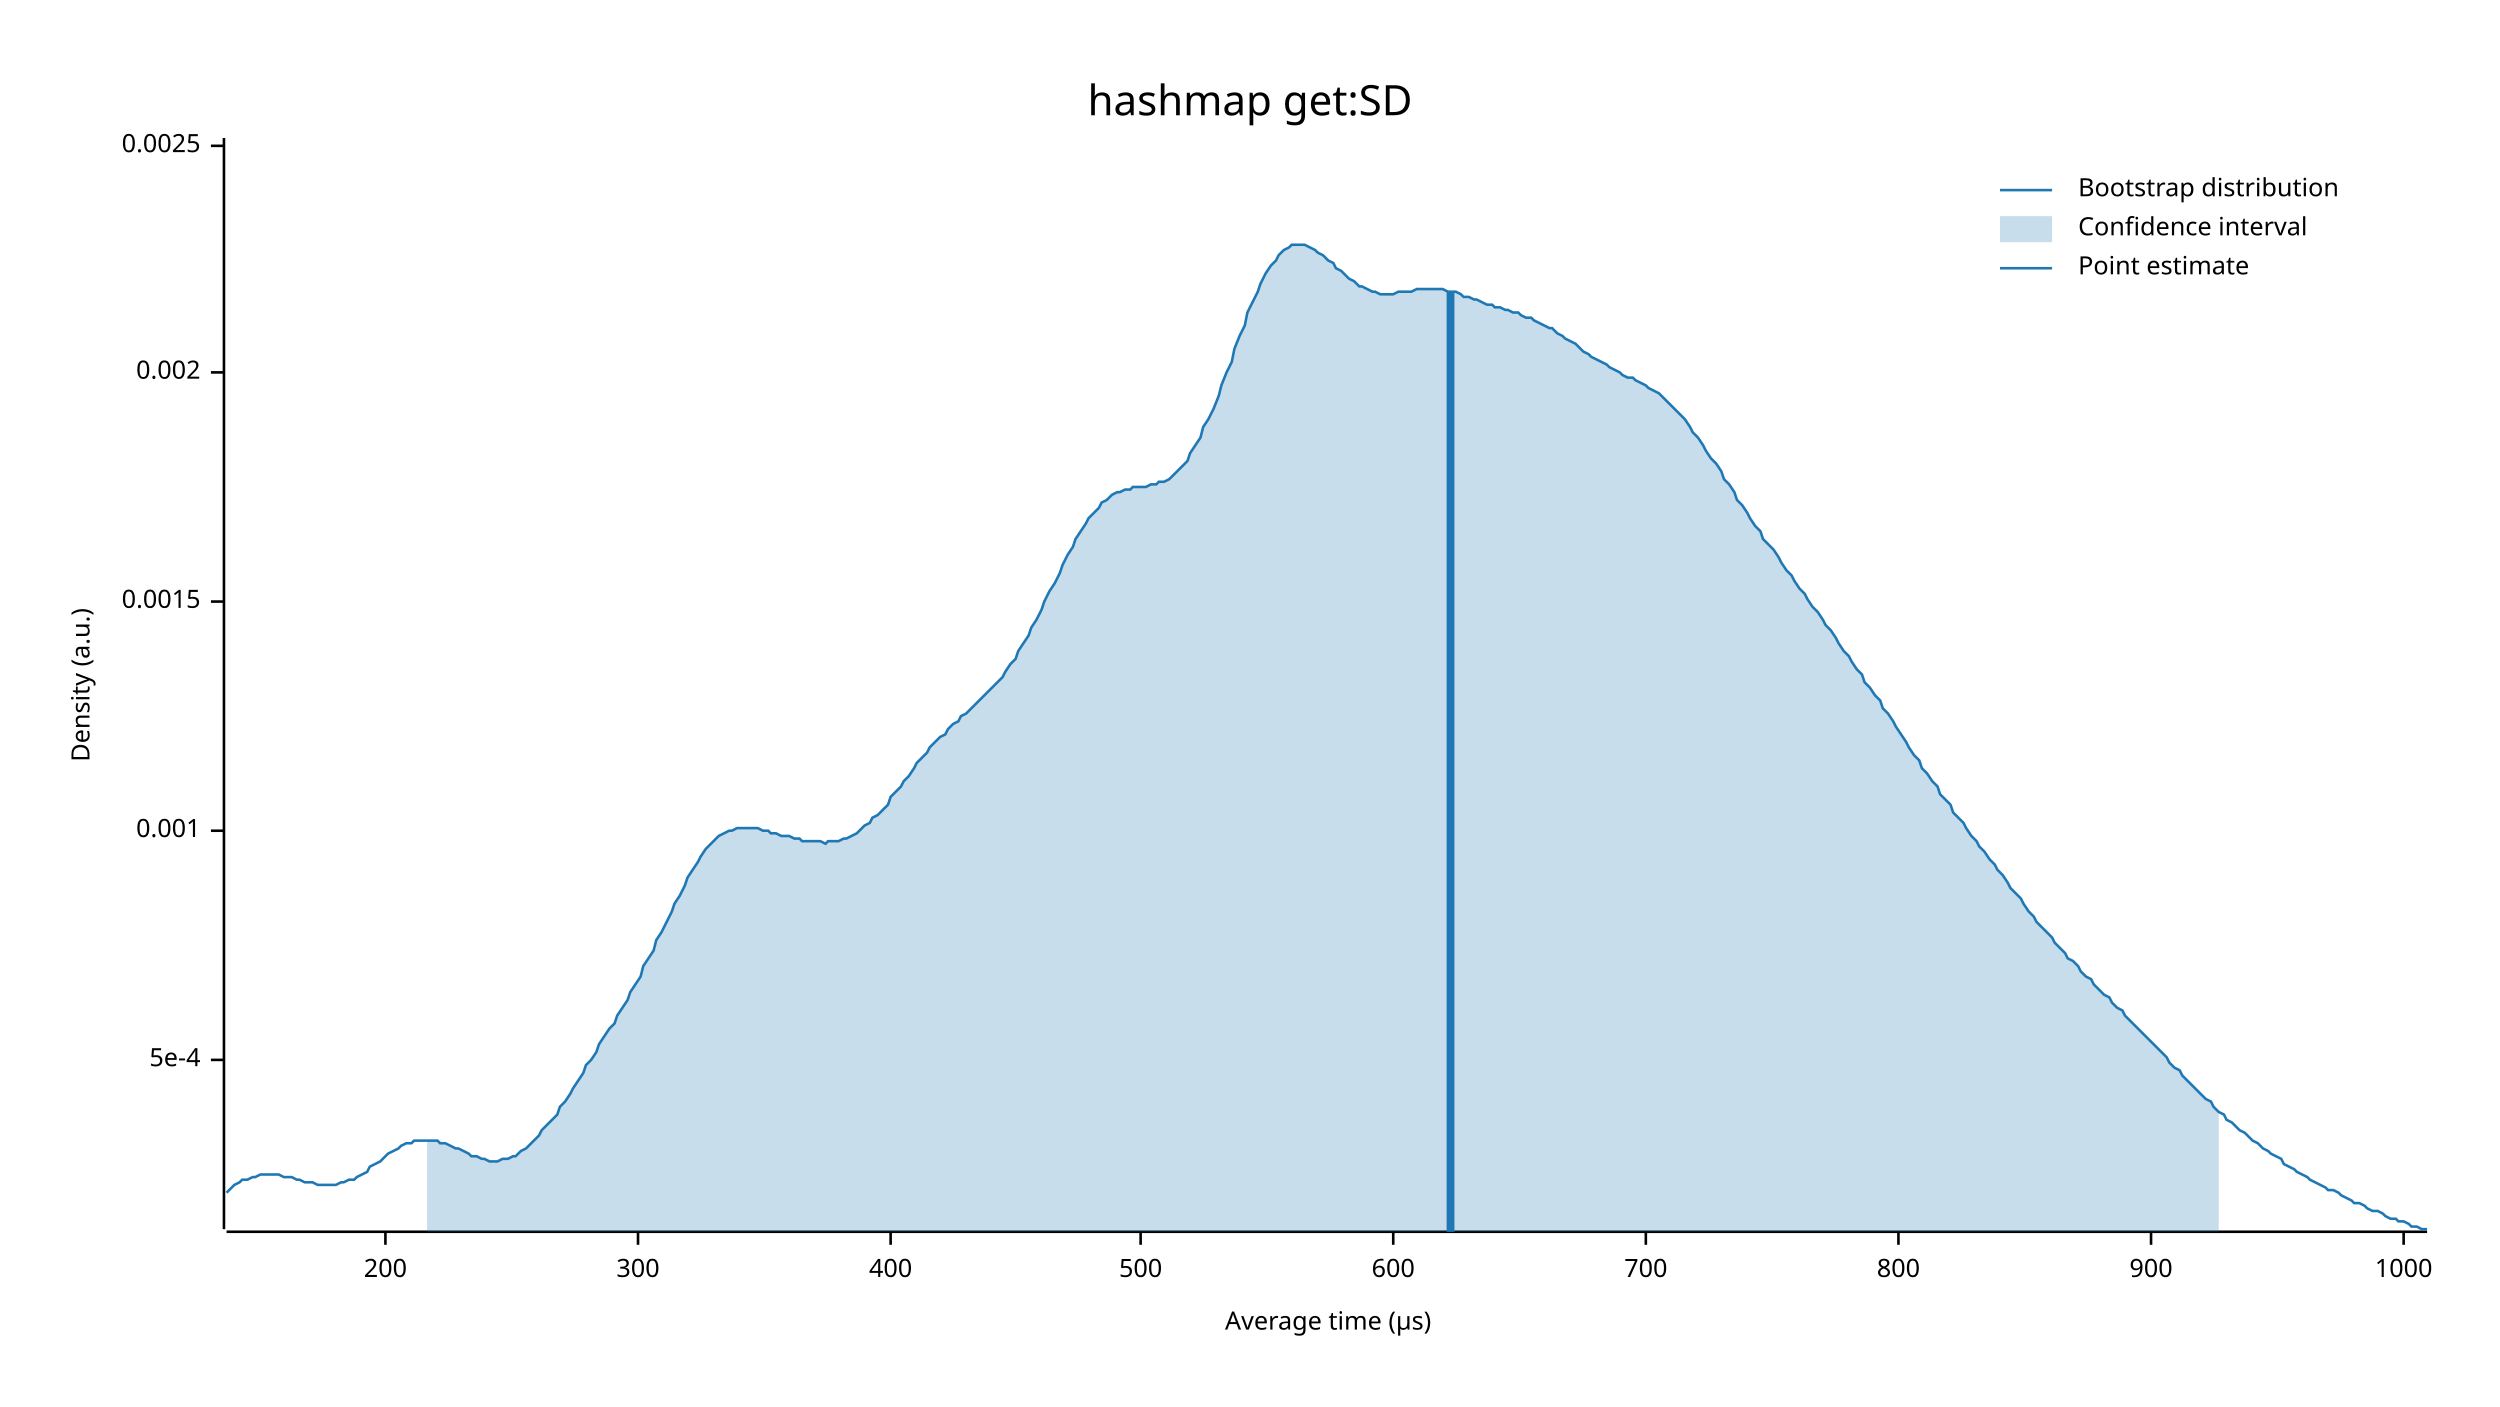
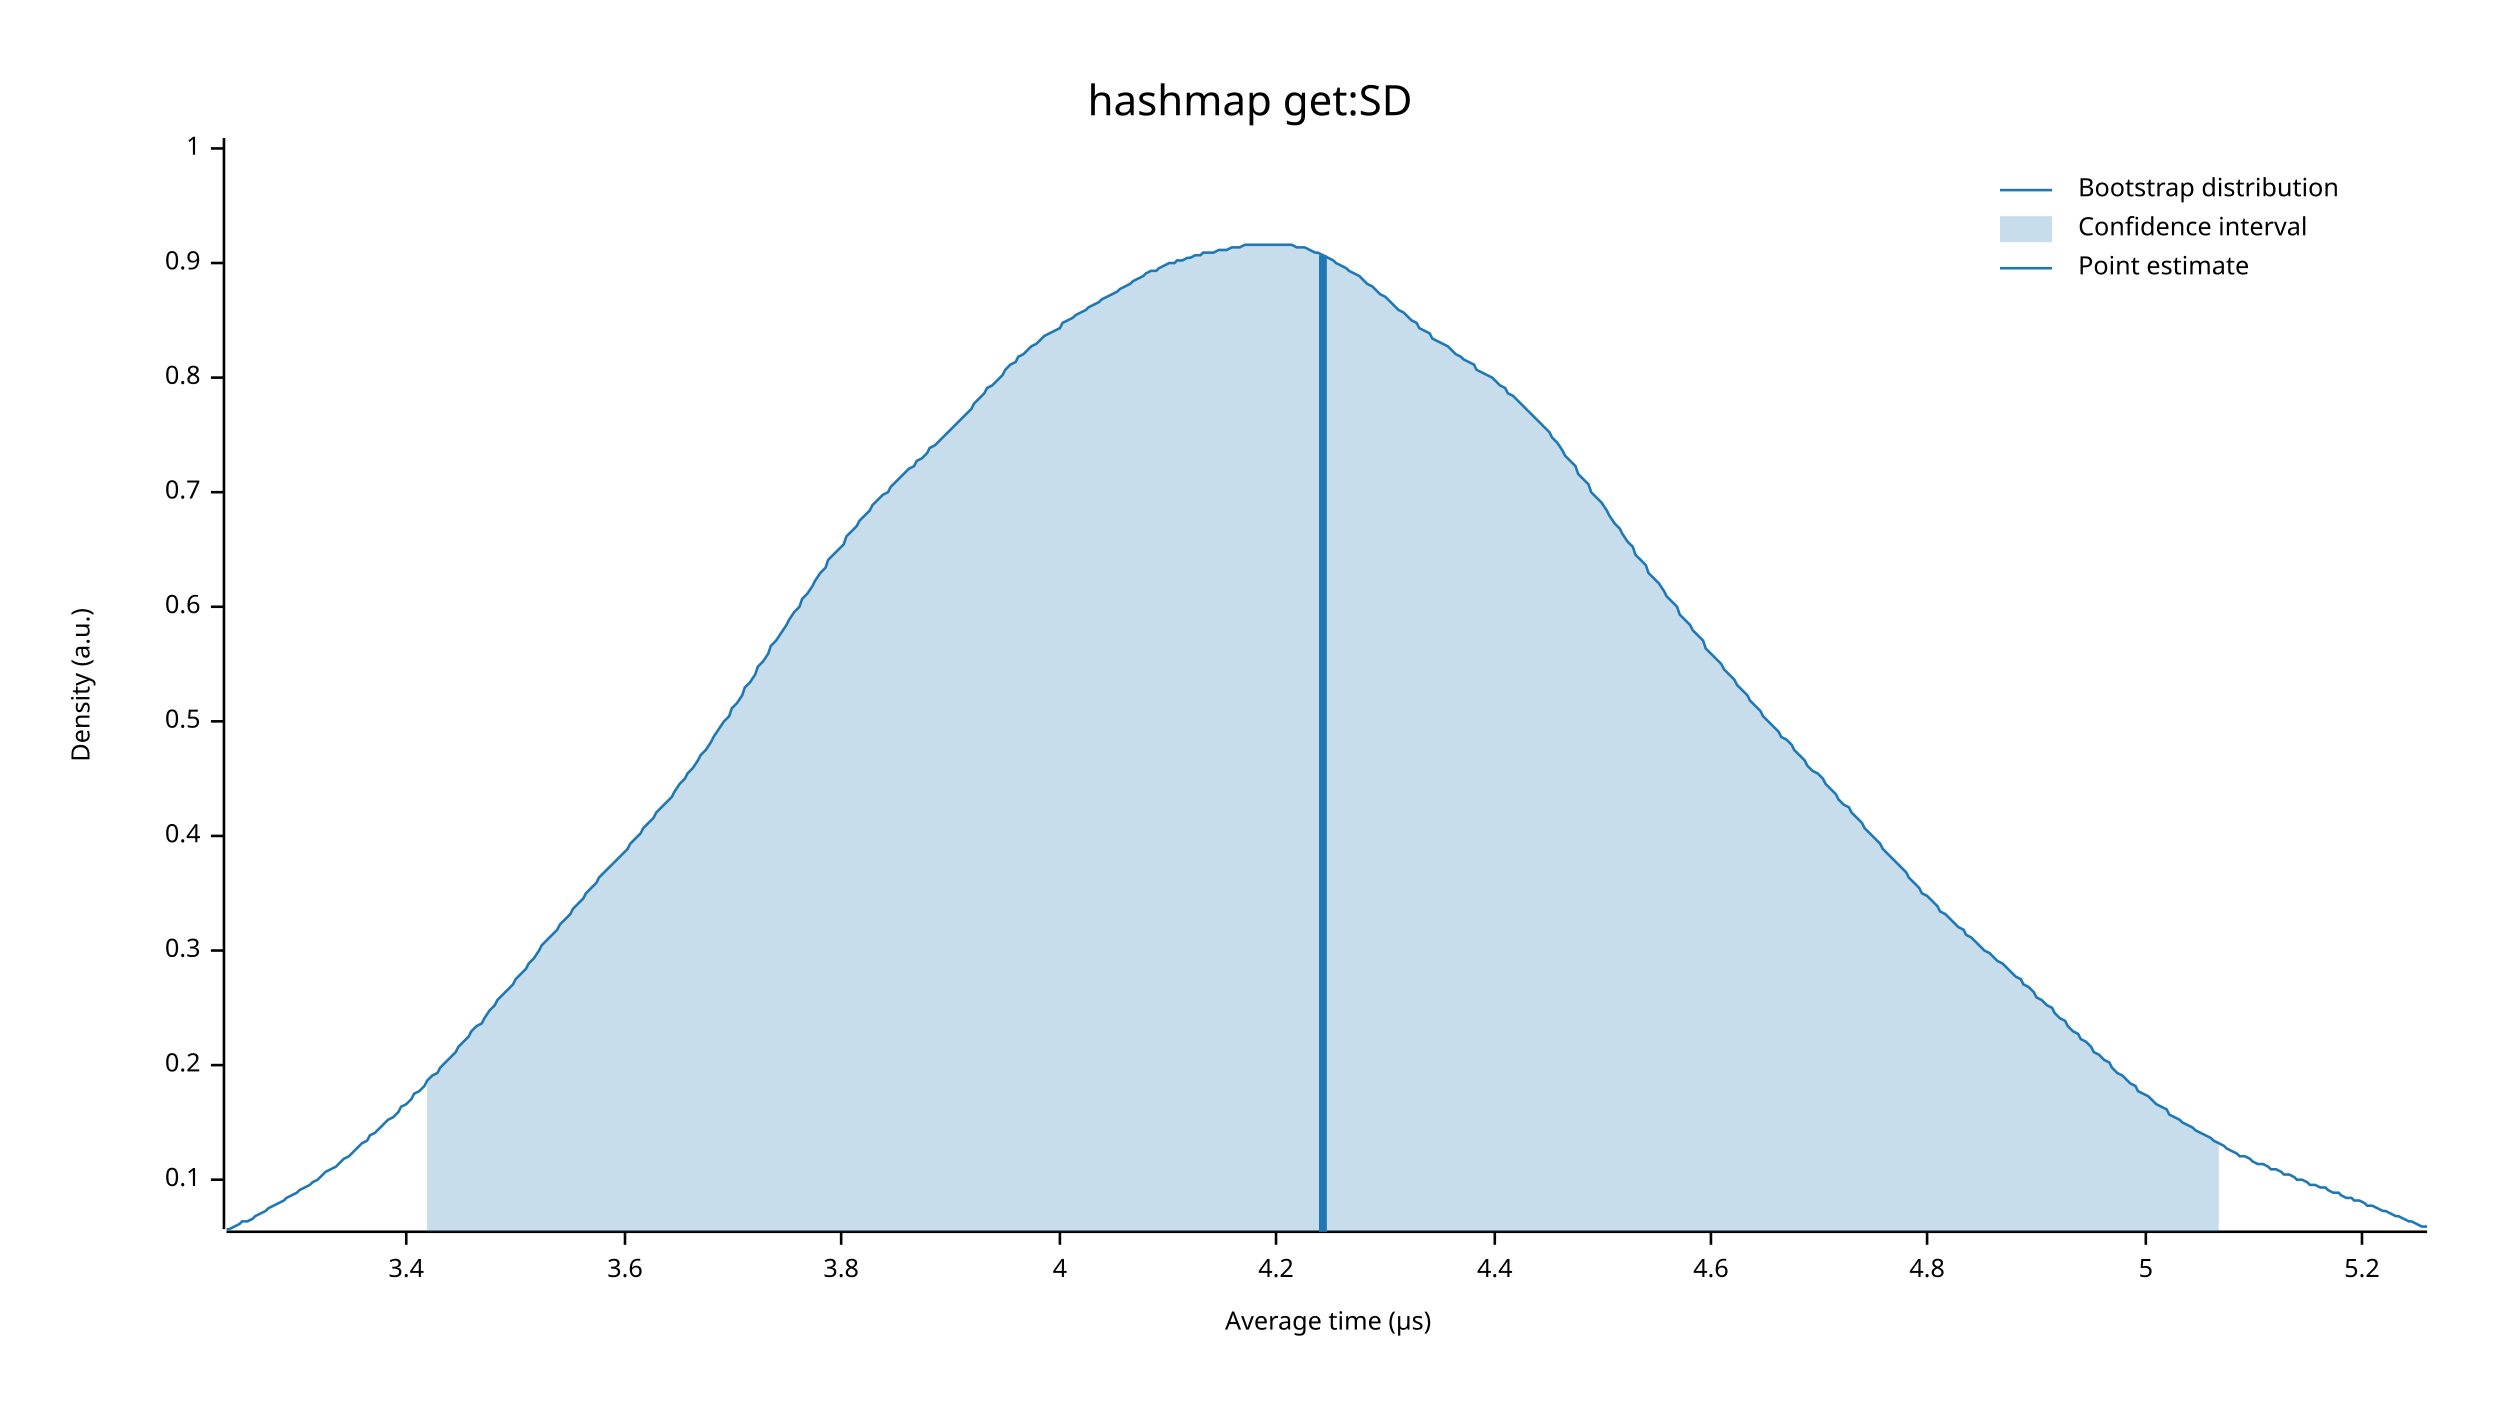
<svg xmlns="http://www.w3.org/2000/svg" width="960" height="540" viewBox="0 0 960 540">
  <text x="480" y="32" dy="0.76em" text-anchor="middle" font-family="sans-serif" font-size="16.129" opacity="1" fill="#000000">
hashmap get:SD
</text>
  <text x="27" y="263" dy="0.76em" text-anchor="middle" font-family="sans-serif" font-size="9.677" opacity="1" fill="#000000" transform="rotate(270, 27, 263)">
Density (a.u.)
</text>
  <text x="510" y="513" dy="-0.5ex" text-anchor="middle" font-family="sans-serif" font-size="9.677" opacity="1" fill="#000000">
Average time (µs)
</text>
  <polyline fill="none" opacity="1" stroke="#000000" stroke-width="1" points="86,53 86,472 " />
-   <text x="77" y="407" dy="0.5ex" text-anchor="end" font-family="sans-serif" font-size="9.677" opacity="1" fill="#000000">
- 5e-4
+   <text x="77" y="453" dy="0.5ex" text-anchor="end" font-family="sans-serif" font-size="9.677" opacity="1" fill="#000000">
+ 0.1
</text>
-   <polyline fill="none" opacity="1" stroke="#000000" stroke-width="1" points="81,407 86,407 " />
-   <text x="77" y="319" dy="0.5ex" text-anchor="end" font-family="sans-serif" font-size="9.677" opacity="1" fill="#000000">
- 0.001
+   <polyline fill="none" opacity="1" stroke="#000000" stroke-width="1" points="81,453 86,453 " />
+   <text x="77" y="409" dy="0.5ex" text-anchor="end" font-family="sans-serif" font-size="9.677" opacity="1" fill="#000000">
+ 0.2
</text>
-   <polyline fill="none" opacity="1" stroke="#000000" stroke-width="1" points="81,319 86,319 " />
-   <text x="77" y="231" dy="0.5ex" text-anchor="end" font-family="sans-serif" font-size="9.677" opacity="1" fill="#000000">
- 0.0015
+   <polyline fill="none" opacity="1" stroke="#000000" stroke-width="1" points="81,409 86,409 " />
+   <text x="77" y="365" dy="0.5ex" text-anchor="end" font-family="sans-serif" font-size="9.677" opacity="1" fill="#000000">
+ 0.3
</text>
-   <polyline fill="none" opacity="1" stroke="#000000" stroke-width="1" points="81,231 86,231 " />
-   <text x="77" y="143" dy="0.5ex" text-anchor="end" font-family="sans-serif" font-size="9.677" opacity="1" fill="#000000">
- 0.002
+   <polyline fill="none" opacity="1" stroke="#000000" stroke-width="1" points="81,365 86,365 " />
+   <text x="77" y="321" dy="0.5ex" text-anchor="end" font-family="sans-serif" font-size="9.677" opacity="1" fill="#000000">
+ 0.4
</text>
-   <polyline fill="none" opacity="1" stroke="#000000" stroke-width="1" points="81,143 86,143 " />
-   <text x="77" y="56" dy="0.5ex" text-anchor="end" font-family="sans-serif" font-size="9.677" opacity="1" fill="#000000">
- 0.0025
+   <polyline fill="none" opacity="1" stroke="#000000" stroke-width="1" points="81,321 86,321 " />
+   <text x="77" y="277" dy="0.5ex" text-anchor="end" font-family="sans-serif" font-size="9.677" opacity="1" fill="#000000">
+ 0.5
</text>
-   <polyline fill="none" opacity="1" stroke="#000000" stroke-width="1" points="81,56 86,56 " />
+   <polyline fill="none" opacity="1" stroke="#000000" stroke-width="1" points="81,277 86,277 " />
+   <text x="77" y="233" dy="0.5ex" text-anchor="end" font-family="sans-serif" font-size="9.677" opacity="1" fill="#000000">
+ 0.6
+ </text>
+   <polyline fill="none" opacity="1" stroke="#000000" stroke-width="1" points="81,233 86,233 " />
+   <text x="77" y="189" dy="0.5ex" text-anchor="end" font-family="sans-serif" font-size="9.677" opacity="1" fill="#000000">
+ 0.7
+ </text>
+   <polyline fill="none" opacity="1" stroke="#000000" stroke-width="1" points="81,189 86,189 " />
+   <text x="77" y="145" dy="0.5ex" text-anchor="end" font-family="sans-serif" font-size="9.677" opacity="1" fill="#000000">
+ 0.8
+ </text>
+   <polyline fill="none" opacity="1" stroke="#000000" stroke-width="1" points="81,145 86,145 " />
+   <text x="77" y="101" dy="0.5ex" text-anchor="end" font-family="sans-serif" font-size="9.677" opacity="1" fill="#000000">
+ 0.9
+ </text>
+   <polyline fill="none" opacity="1" stroke="#000000" stroke-width="1" points="81,101 86,101 " />
+   <text x="77" y="57" dy="0.5ex" text-anchor="end" font-family="sans-serif" font-size="9.677" opacity="1" fill="#000000">
+ 1
+ </text>
+   <polyline fill="none" opacity="1" stroke="#000000" stroke-width="1" points="81,57 86,57 " />
  <polyline fill="none" opacity="1" stroke="#000000" stroke-width="1" points="87,473 932,473 " />
-   <text x="148" y="483" dy="0.76em" text-anchor="middle" font-family="sans-serif" font-size="9.677" opacity="1" fill="#000000">
- 200
+   <text x="156" y="483" dy="0.76em" text-anchor="middle" font-family="sans-serif" font-size="9.677" opacity="1" fill="#000000">
+ 3.4
</text>
-   <polyline fill="none" opacity="1" stroke="#000000" stroke-width="1" points="148,473 148,478 " />
-   <text x="245" y="483" dy="0.76em" text-anchor="middle" font-family="sans-serif" font-size="9.677" opacity="1" fill="#000000">
- 300
+   <polyline fill="none" opacity="1" stroke="#000000" stroke-width="1" points="156,473 156,478 " />
+   <text x="240" y="483" dy="0.76em" text-anchor="middle" font-family="sans-serif" font-size="9.677" opacity="1" fill="#000000">
+ 3.6
</text>
-   <polyline fill="none" opacity="1" stroke="#000000" stroke-width="1" points="245,473 245,478 " />
-   <text x="342" y="483" dy="0.76em" text-anchor="middle" font-family="sans-serif" font-size="9.677" opacity="1" fill="#000000">
- 400
+   <polyline fill="none" opacity="1" stroke="#000000" stroke-width="1" points="240,473 240,478 " />
+   <text x="323" y="483" dy="0.76em" text-anchor="middle" font-family="sans-serif" font-size="9.677" opacity="1" fill="#000000">
+ 3.8
</text>
-   <polyline fill="none" opacity="1" stroke="#000000" stroke-width="1" points="342,473 342,478 " />
-   <text x="438" y="483" dy="0.76em" text-anchor="middle" font-family="sans-serif" font-size="9.677" opacity="1" fill="#000000">
- 500
+   <polyline fill="none" opacity="1" stroke="#000000" stroke-width="1" points="323,473 323,478 " />
+   <text x="407" y="483" dy="0.76em" text-anchor="middle" font-family="sans-serif" font-size="9.677" opacity="1" fill="#000000">
+ 4
</text>
-   <polyline fill="none" opacity="1" stroke="#000000" stroke-width="1" points="438,473 438,478 " />
-   <text x="535" y="483" dy="0.76em" text-anchor="middle" font-family="sans-serif" font-size="9.677" opacity="1" fill="#000000">
- 600
+   <polyline fill="none" opacity="1" stroke="#000000" stroke-width="1" points="407,473 407,478 " />
+   <text x="490" y="483" dy="0.76em" text-anchor="middle" font-family="sans-serif" font-size="9.677" opacity="1" fill="#000000">
+ 4.2
</text>
-   <polyline fill="none" opacity="1" stroke="#000000" stroke-width="1" points="535,473 535,478 " />
-   <text x="632" y="483" dy="0.76em" text-anchor="middle" font-family="sans-serif" font-size="9.677" opacity="1" fill="#000000">
- 700
+   <polyline fill="none" opacity="1" stroke="#000000" stroke-width="1" points="490,473 490,478 " />
+   <text x="574" y="483" dy="0.76em" text-anchor="middle" font-family="sans-serif" font-size="9.677" opacity="1" fill="#000000">
+ 4.4
</text>
-   <polyline fill="none" opacity="1" stroke="#000000" stroke-width="1" points="632,473 632,478 " />
-   <text x="729" y="483" dy="0.76em" text-anchor="middle" font-family="sans-serif" font-size="9.677" opacity="1" fill="#000000">
- 800
+   <polyline fill="none" opacity="1" stroke="#000000" stroke-width="1" points="574,473 574,478 " />
+   <text x="657" y="483" dy="0.76em" text-anchor="middle" font-family="sans-serif" font-size="9.677" opacity="1" fill="#000000">
+ 4.6
</text>
-   <polyline fill="none" opacity="1" stroke="#000000" stroke-width="1" points="729,473 729,478 " />
-   <text x="826" y="483" dy="0.76em" text-anchor="middle" font-family="sans-serif" font-size="9.677" opacity="1" fill="#000000">
- 900
+   <polyline fill="none" opacity="1" stroke="#000000" stroke-width="1" points="657,473 657,478 " />
+   <text x="740" y="483" dy="0.76em" text-anchor="middle" font-family="sans-serif" font-size="9.677" opacity="1" fill="#000000">
+ 4.8
</text>
-   <polyline fill="none" opacity="1" stroke="#000000" stroke-width="1" points="826,473 826,478 " />
-   <text x="923" y="483" dy="0.76em" text-anchor="middle" font-family="sans-serif" font-size="9.677" opacity="1" fill="#000000">
- 1000
+   <polyline fill="none" opacity="1" stroke="#000000" stroke-width="1" points="740,473 740,478 " />
+   <text x="824" y="483" dy="0.76em" text-anchor="middle" font-family="sans-serif" font-size="9.677" opacity="1" fill="#000000">
+ 5
</text>
-   <polyline fill="none" opacity="1" stroke="#000000" stroke-width="1" points="923,473 923,478 " />
-   <polyline fill="none" opacity="1" stroke="#1F78B4" stroke-width="1" points="87,458 88,457 90,455 92,454 93,453 95,453 97,452 98,452 100,451 102,451 103,451 105,451 107,451 109,452 110,452 112,452 114,453 115,453 117,454 119,454 120,454 122,455 124,455 125,455 127,455 129,455 131,454 132,454 134,453 136,453 137,452 139,451 141,450 142,448 144,447 146,446 147,445 149,443 151,442 153,441 154,440 156,439 158,439 159,438 161,438 163,438 164,438 166,438 168,438 169,439 171,439 173,440 175,441 176,441 178,442 180,443 181,444 183,444 185,445 186,445 188,446 190,446 191,446 193,445 195,445 197,444 198,444 200,442 202,441 203,440 205,438 207,436 208,434 210,432 212,430 214,428 215,425 217,423 219,420 220,418 222,415 224,412 225,409 227,407 229,404 230,401 232,398 234,395 236,393 237,390 239,387 241,384 242,381 244,378 246,375 247,371 249,368 251,365 252,361 254,358 256,354 258,350 259,347 261,344 263,340 264,337 266,334 268,331 269,329 271,326 273,324 274,323 276,321 278,320 280,319 281,319 283,318 285,318 286,318 288,318 290,318 291,318 293,319 295,319 296,320 298,320 300,321 302,321 303,321 305,322 307,322 308,323 310,323 312,323 313,323 315,323 317,324 318,323 320,323 322,323 324,322 325,322 327,321 329,320 330,319 332,317 334,316 335,314 337,313 339,311 341,309 342,306 344,304 346,302 347,300 349,298 351,295 352,293 354,291 356,289 357,287 359,285 361,283 363,282 364,280 366,278 368,277 369,275 371,274 373,272 374,271 376,269 378,267 379,266 381,264 383,262 385,260 386,258 388,255 390,253 391,250 393,247 395,244 396,241 398,238 400,234 401,231 403,227 405,224 407,220 408,217 410,213 412,210 413,207 415,204 417,201 418,199 420,197 422,195 423,193 425,192 427,190 429,189 430,189 432,188 434,188 435,187 437,187 439,187 440,187 442,186 444,186 445,185 447,185 449,184 451,182 452,181 454,179 456,177 457,174 459,171 461,168 462,164 464,161 466,157 468,152 469,148 471,143 473,139 474,134 476,129 478,125 479,120 481,116 483,112 484,109 486,105 488,102 490,100 491,98 493,96 495,95 496,94 498,94 500,94 501,94 503,95 505,96 506,97 508,98 510,100 512,101 513,103 515,104 517,106 518,107 520,108 522,110 523,110 525,111 527,112 528,112 530,113 532,113 534,113 535,113 537,112 539,112 540,112 542,112 544,111 545,111 547,111 549,111 550,111 552,111 554,111 556,112 557,112 559,112 561,113 562,114 564,114 566,115 567,115 569,116 571,117 573,117 574,118 576,118 578,119 579,119 581,120 583,120 584,121 586,122 588,122 589,123 591,124 593,125 595,126 596,126 598,128 600,129 601,130 603,131 605,132 606,133 608,135 610,136 611,137 613,138 615,139 617,140 618,141 620,142 622,143 623,144 625,145 627,145 628,146 630,147 632,148 633,149 635,150 637,151 639,153 640,154 642,156 644,158 645,159 647,161 649,164 650,166 652,168 654,171 655,173 657,176 659,178 661,181 662,184 664,186 666,189 667,192 669,194 671,197 672,199 674,202 676,204 677,207 679,209 681,211 683,214 684,216 686,219 688,221 689,223 691,226 693,228 694,230 696,233 698,235 700,238 701,240 703,242 705,245 706,247 708,250 710,252 711,254 713,257 715,259 716,262 718,264 720,267 722,269 723,272 725,274 727,277 728,279 730,282 732,285 733,287 735,290 737,292 738,295 740,297 742,300 744,302 745,305 747,307 749,309 750,312 752,314 754,316 755,318 757,321 759,323 760,325 762,327 764,330 766,332 767,334 769,336 771,339 772,341 774,343 776,345 777,347 779,350 781,352 782,354 784,356 786,358 788,360 789,362 791,364 793,366 794,368 796,369 798,371 799,373 801,375 803,376 804,378 806,380 808,382 810,383 811,385 813,387 815,388 816,390 818,392 820,394 821,395 823,397 825,399 827,401 828,402 830,404 832,406 833,408 835,410 837,411 838,413 840,415 842,417 843,418 845,420 847,422 849,423 850,425 852,427 854,428 855,430 857,431 859,433 860,434 862,435 864,437 865,438 867,439 869,441 871,442 872,443 874,444 876,445 877,447 879,448 881,449 882,450 884,451 886,452 887,453 889,454 891,455 893,456 894,457 896,457 898,458 899,459 901,460 903,461 904,462 906,462 908,463 909,464 911,465 913,465 915,466 916,467 918,468 920,468 921,469 923,469 925,470 926,471 928,471 930,472 932,472 " />
-   <polygon opacity="0.25" fill="#1F78B4" points="164,438 166,438 168,438 169,439 171,439 173,440 175,441 176,441 178,442 180,443 181,444 183,444 185,445 186,445 188,446 190,446 191,446 193,445 195,445 197,444 198,444 200,442 202,441 203,440 205,438 207,436 208,434 210,432 212,430 214,428 215,425 217,423 219,420 220,418 222,415 224,412 225,409 227,407 229,404 230,401 232,398 234,395 236,393 237,390 239,387 241,384 242,381 244,378 246,375 247,371 249,368 251,365 252,361 254,358 256,354 258,350 259,347 261,344 263,340 264,337 266,334 268,331 269,329 271,326 273,324 274,323 276,321 278,320 280,319 281,319 283,318 285,318 286,318 288,318 290,318 291,318 293,319 295,319 296,320 298,320 300,321 302,321 303,321 305,322 307,322 308,323 310,323 312,323 313,323 315,323 317,324 318,323 320,323 322,323 324,322 325,322 327,321 329,320 330,319 332,317 334,316 335,314 337,313 339,311 341,309 342,306 344,304 346,302 347,300 349,298 351,295 352,293 354,291 356,289 357,287 359,285 361,283 363,282 364,280 366,278 368,277 369,275 371,274 373,272 374,271 376,269 378,267 379,266 381,264 383,262 385,260 386,258 388,255 390,253 391,250 393,247 395,244 396,241 398,238 400,234 401,231 403,227 405,224 407,220 408,217 410,213 412,210 413,207 415,204 417,201 418,199 420,197 422,195 423,193 425,192 427,190 429,189 430,189 432,188 434,188 435,187 437,187 439,187 440,187 442,186 444,186 445,185 447,185 449,184 451,182 452,181 454,179 456,177 457,174 459,171 461,168 462,164 464,161 466,157 468,152 469,148 471,143 473,139 474,134 476,129 478,125 479,120 481,116 483,112 484,109 486,105 488,102 490,100 491,98 493,96 495,95 496,94 498,94 500,94 501,94 503,95 505,96 506,97 508,98 510,100 512,101 513,103 515,104 517,106 518,107 520,108 522,110 523,110 525,111 527,112 528,112 530,113 532,113 534,113 535,113 537,112 539,112 540,112 542,112 544,111 545,111 547,111 549,111 550,111 552,111 554,111 556,112 557,112 559,112 561,113 562,114 564,114 566,115 567,115 569,116 571,117 573,117 574,118 576,118 578,119 579,119 581,120 583,120 584,121 586,122 588,122 589,123 591,124 593,125 595,126 596,126 598,128 600,129 601,130 603,131 605,132 606,133 608,135 610,136 611,137 613,138 615,139 617,140 618,141 620,142 622,143 623,144 625,145 627,145 628,146 630,147 632,148 633,149 635,150 637,151 639,153 640,154 642,156 644,158 645,159 647,161 649,164 650,166 652,168 654,171 655,173 657,176 659,178 661,181 662,184 664,186 666,189 667,192 669,194 671,197 672,199 674,202 676,204 677,207 679,209 681,211 683,214 684,216 686,219 688,221 689,223 691,226 693,228 694,230 696,233 698,235 700,238 701,240 703,242 705,245 706,247 708,250 710,252 711,254 713,257 715,259 716,262 718,264 720,267 722,269 723,272 725,274 727,277 728,279 730,282 732,285 733,287 735,290 737,292 738,295 740,297 742,300 744,302 745,305 747,307 749,309 750,312 752,314 754,316 755,318 757,321 759,323 760,325 762,327 764,330 766,332 767,334 769,336 771,339 772,341 774,343 776,345 777,347 779,350 781,352 782,354 784,356 786,358 788,360 789,362 791,364 793,366 794,368 796,369 798,371 799,373 801,375 803,376 804,378 806,380 808,382 810,383 811,385 813,387 815,388 816,390 818,392 820,394 821,395 823,397 825,399 827,401 828,402 830,404 832,406 833,408 835,410 837,411 838,413 840,415 842,417 843,418 845,420 847,422 849,423 850,425 852,427 852,473 164,473 " />
-   <polyline fill="none" opacity="1" stroke="#1F78B4" stroke-width="3" points="557,473 557,112 " />
+   <polyline fill="none" opacity="1" stroke="#000000" stroke-width="1" points="824,473 824,478 " />
+   <text x="907" y="483" dy="0.76em" text-anchor="middle" font-family="sans-serif" font-size="9.677" opacity="1" fill="#000000">
+ 5.2
+ </text>
+   <polyline fill="none" opacity="1" stroke="#000000" stroke-width="1" points="907,473 907,478 " />
+   <polyline fill="none" opacity="1" stroke="#1F78B4" stroke-width="1" points="87,472 88,472 90,471 92,470 93,469 95,469 97,468 98,467 100,466 102,465 103,464 105,463 107,462 109,461 110,460 112,459 114,458 115,457 117,456 119,455 120,454 122,453 124,451 125,450 127,449 129,448 131,446 132,445 134,444 136,442 137,441 139,439 141,438 142,436 144,435 146,433 147,432 149,430 151,429 153,427 154,425 156,424 158,422 159,420 161,419 163,417 164,415 166,413 168,412 169,410 171,408 173,406 175,404 176,402 178,400 180,398 181,396 183,394 185,393 186,391 188,388 190,386 191,384 193,382 195,380 197,378 198,376 200,374 202,372 203,370 205,368 207,365 208,363 210,361 212,359 214,357 215,355 217,353 219,351 220,349 222,347 224,345 225,343 227,341 229,339 230,337 232,335 234,333 236,331 237,330 239,328 241,326 242,324 244,322 246,320 247,318 249,316 251,314 252,312 254,310 256,308 258,306 259,304 261,301 263,299 264,297 266,295 268,292 269,290 271,288 273,285 274,283 276,280 278,277 280,275 281,272 283,270 285,267 286,264 288,262 290,259 291,256 293,254 295,251 296,248 298,246 300,243 302,240 303,238 305,235 307,233 308,230 310,228 312,225 313,223 315,220 317,218 318,215 320,213 322,211 324,209 325,206 327,204 329,202 330,200 332,198 334,196 335,194 337,192 339,190 341,189 342,187 344,185 346,183 347,182 349,180 351,179 352,177 354,176 356,174 357,172 359,171 361,169 363,167 364,166 366,164 368,162 369,161 371,159 373,157 374,155 376,153 378,151 379,149 381,148 383,146 385,144 386,142 388,140 390,139 391,137 393,136 395,134 396,133 398,132 400,130 401,129 403,128 405,127 407,126 408,124 410,123 412,122 413,121 415,120 417,119 418,118 420,117 422,116 423,115 425,114 427,113 429,112 430,111 432,110 434,109 435,108 437,107 439,106 440,105 442,104 444,104 445,103 447,102 449,101 451,101 452,100 454,100 456,99 457,99 459,98 461,98 462,97 464,97 466,97 468,96 469,96 471,96 473,95 474,95 476,95 478,94 479,94 481,94 483,94 484,94 486,94 488,94 490,94 491,94 493,94 495,94 496,94 498,95 500,95 501,95 503,96 505,97 506,97 508,98 510,99 512,100 513,101 515,102 517,103 518,104 520,105 522,106 523,107 525,109 527,110 528,111 530,113 532,114 534,116 535,117 537,119 539,120 540,121 542,123 544,124 545,126 547,127 549,128 550,130 552,131 554,132 556,133 557,134 559,136 561,137 562,138 564,139 566,140 567,142 569,143 571,144 573,145 574,146 576,148 578,149 579,151 581,152 583,154 584,155 586,157 588,159 589,160 591,162 593,164 595,166 596,168 598,170 600,173 601,175 603,177 605,179 606,182 608,184 610,186 611,189 613,191 615,193 617,196 618,198 620,201 622,203 623,205 625,208 627,210 628,213 630,215 632,217 633,220 635,222 637,224 639,227 640,229 642,231 644,233 645,236 647,238 649,240 650,242 652,244 654,246 655,249 657,251 659,253 661,255 662,257 664,259 666,261 667,263 669,265 671,267 672,269 674,271 676,273 677,275 679,277 681,279 683,281 684,283 686,284 688,286 689,288 691,290 693,292 694,294 696,296 698,297 700,299 701,301 703,303 705,305 706,307 708,309 710,310 711,312 713,314 715,316 716,318 718,320 720,322 722,324 723,326 725,328 727,330 728,331 730,333 732,335 733,337 735,339 737,341 738,343 740,344 742,346 744,348 745,350 747,351 749,353 750,354 752,356 754,357 755,359 757,360 759,362 760,363 762,365 764,366 766,368 767,369 769,370 771,372 772,373 774,375 776,376 777,378 779,379 781,381 782,383 784,384 786,386 788,387 789,389 791,391 793,392 794,394 796,396 798,397 799,399 801,400 803,402 804,404 806,405 808,407 810,408 811,410 813,412 815,413 816,414 818,416 820,417 821,419 823,420 825,421 827,423 828,424 830,425 832,426 833,428 835,429 837,430 838,431 840,432 842,433 843,434 845,435 847,436 849,437 850,438 852,439 854,440 855,441 857,442 859,443 860,444 862,444 864,445 865,446 867,447 869,447 871,448 872,449 874,449 876,450 877,451 879,451 881,452 882,453 884,453 886,454 887,455 889,455 891,456 893,456 894,457 896,458 898,458 899,459 901,460 903,460 904,461 906,461 908,462 909,463 911,463 913,464 915,465 916,465 918,466 920,467 921,467 923,468 925,469 926,469 928,470 930,471 932,471 " />
+   <polygon opacity="0.25" fill="#1F78B4" points="164,415 166,413 168,412 169,410 171,408 173,406 175,404 176,402 178,400 180,398 181,396 183,394 185,393 186,391 188,388 190,386 191,384 193,382 195,380 197,378 198,376 200,374 202,372 203,370 205,368 207,365 208,363 210,361 212,359 214,357 215,355 217,353 219,351 220,349 222,347 224,345 225,343 227,341 229,339 230,337 232,335 234,333 236,331 237,330 239,328 241,326 242,324 244,322 246,320 247,318 249,316 251,314 252,312 254,310 256,308 258,306 259,304 261,301 263,299 264,297 266,295 268,292 269,290 271,288 273,285 274,283 276,280 278,277 280,275 281,272 283,270 285,267 286,264 288,262 290,259 291,256 293,254 295,251 296,248 298,246 300,243 302,240 303,238 305,235 307,233 308,230 310,228 312,225 313,223 315,220 317,218 318,215 320,213 322,211 324,209 325,206 327,204 329,202 330,200 332,198 334,196 335,194 337,192 339,190 341,189 342,187 344,185 346,183 347,182 349,180 351,179 352,177 354,176 356,174 357,172 359,171 361,169 363,167 364,166 366,164 368,162 369,161 371,159 373,157 374,155 376,153 378,151 379,149 381,148 383,146 385,144 386,142 388,140 390,139 391,137 393,136 395,134 396,133 398,132 400,130 401,129 403,128 405,127 407,126 408,124 410,123 412,122 413,121 415,120 417,119 418,118 420,117 422,116 423,115 425,114 427,113 429,112 430,111 432,110 434,109 435,108 437,107 439,106 440,105 442,104 444,104 445,103 447,102 449,101 451,101 452,100 454,100 456,99 457,99 459,98 461,98 462,97 464,97 466,97 468,96 469,96 471,96 473,95 474,95 476,95 478,94 479,94 481,94 483,94 484,94 486,94 488,94 490,94 491,94 493,94 495,94 496,94 498,95 500,95 501,95 503,96 505,97 506,97 508,98 510,99 512,100 513,101 515,102 517,103 518,104 520,105 522,106 523,107 525,109 527,110 528,111 530,113 532,114 534,116 535,117 537,119 539,120 540,121 542,123 544,124 545,126 547,127 549,128 550,130 552,131 554,132 556,133 557,134 559,136 561,137 562,138 564,139 566,140 567,142 569,143 571,144 573,145 574,146 576,148 578,149 579,151 581,152 583,154 584,155 586,157 588,159 589,160 591,162 593,164 595,166 596,168 598,170 600,173 601,175 603,177 605,179 606,182 608,184 610,186 611,189 613,191 615,193 617,196 618,198 620,201 622,203 623,205 625,208 627,210 628,213 630,215 632,217 633,220 635,222 637,224 639,227 640,229 642,231 644,233 645,236 647,238 649,240 650,242 652,244 654,246 655,249 657,251 659,253 661,255 662,257 664,259 666,261 667,263 669,265 671,267 672,269 674,271 676,273 677,275 679,277 681,279 683,281 684,283 686,284 688,286 689,288 691,290 693,292 694,294 696,296 698,297 700,299 701,301 703,303 705,305 706,307 708,309 710,310 711,312 713,314 715,316 716,318 718,320 720,322 722,324 723,326 725,328 727,330 728,331 730,333 732,335 733,337 735,339 737,341 738,343 740,344 742,346 744,348 745,350 747,351 749,353 750,354 752,356 754,357 755,359 757,360 759,362 760,363 762,365 764,366 766,368 767,369 769,370 771,372 772,373 774,375 776,376 777,378 779,379 781,381 782,383 784,384 786,386 788,387 789,389 791,391 793,392 794,394 796,396 798,397 799,399 801,400 803,402 804,404 806,405 808,407 810,408 811,410 813,412 815,413 816,414 818,416 820,417 821,419 823,420 825,421 827,423 828,424 830,425 832,426 833,428 835,429 837,430 838,431 840,432 842,433 843,434 845,435 847,436 849,437 850,438 852,439 852,473 164,473 " />
+   <polyline fill="none" opacity="1" stroke="#1F78B4" stroke-width="3" points="508,473 508,98 " />
  <text x="798" y="68" dy="0.76em" text-anchor="start" font-family="sans-serif" font-size="9.677" opacity="1" fill="#000000">
Bootstrap distribution
</text>
  <text x="798" y="83" dy="0.76em" text-anchor="start" font-family="sans-serif" font-size="9.677" opacity="1" fill="#000000">
Confidence interval
</text>
  <text x="798" y="98" dy="0.76em" text-anchor="start" font-family="sans-serif" font-size="9.677" opacity="1" fill="#000000">
Point estimate
</text>
  <polyline fill="none" opacity="1" stroke="#1F78B4" stroke-width="1" points="768,73 788,73 " />
  <rect x="768" y="83" width="20" height="10" opacity="0.25" fill="#1F78B4" stroke="none" />
  <polyline fill="none" opacity="1" stroke="#1F78B4" stroke-width="1" points="768,103 788,103 " />
</svg>
